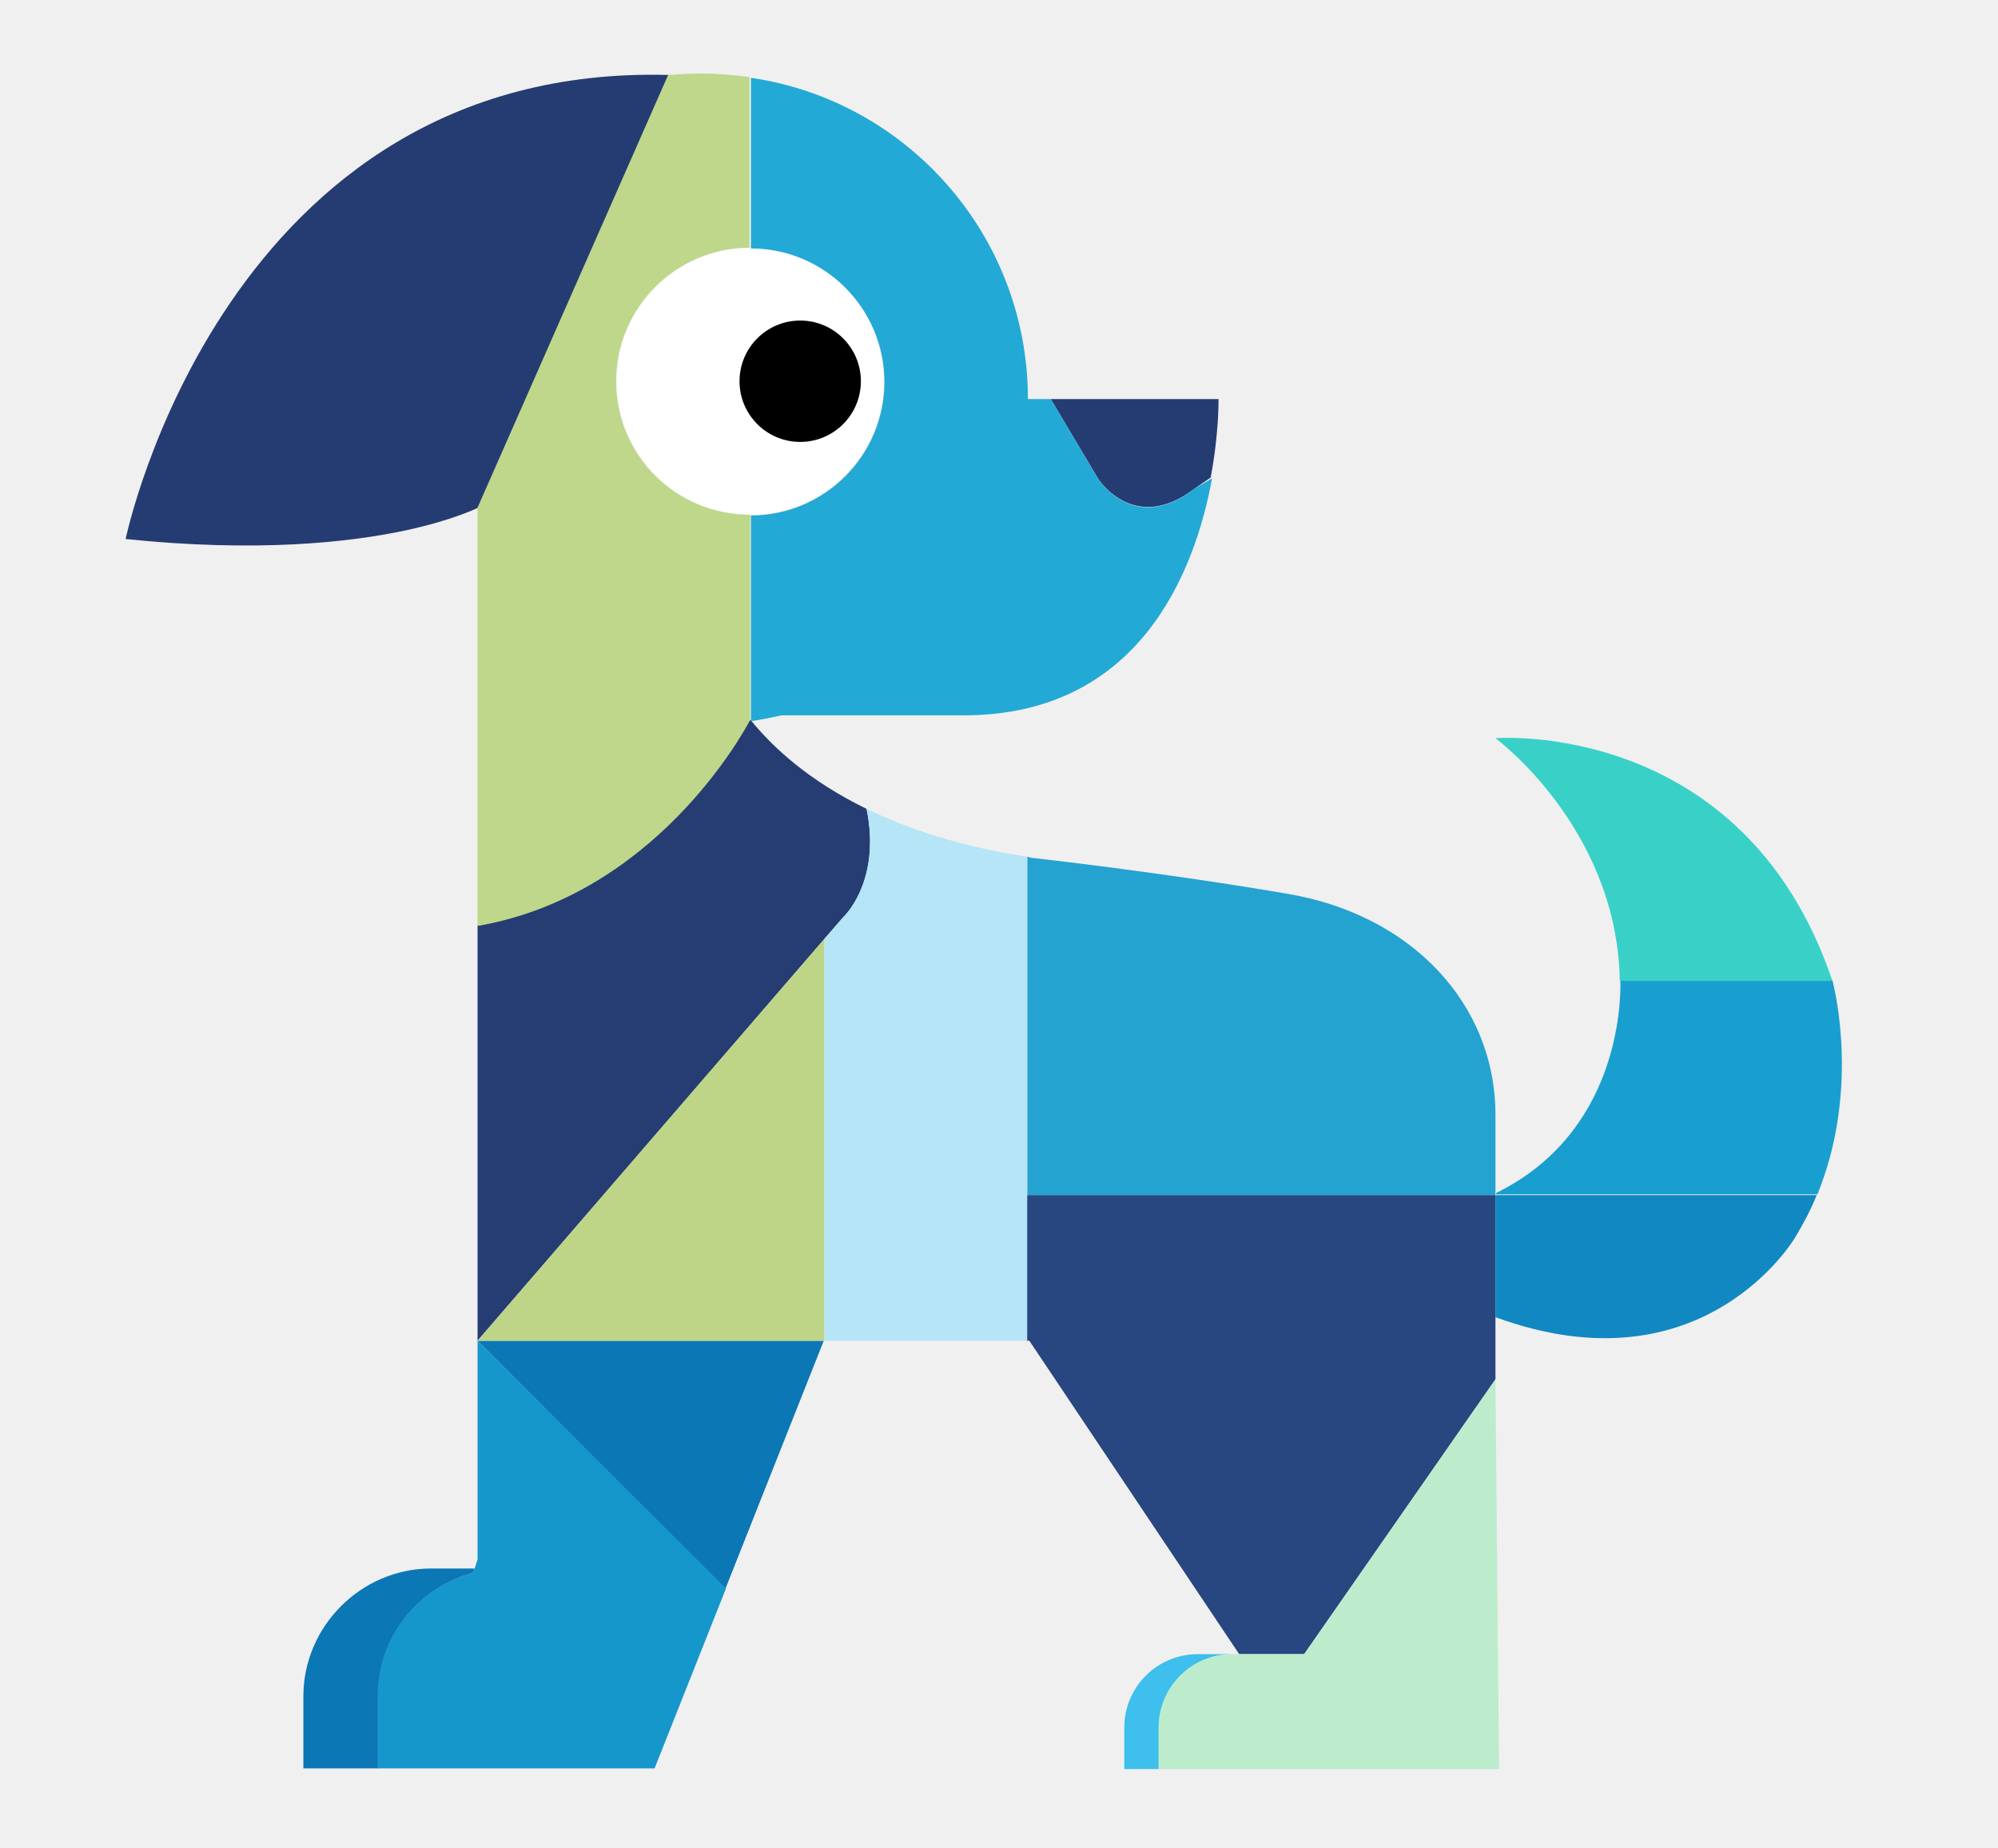
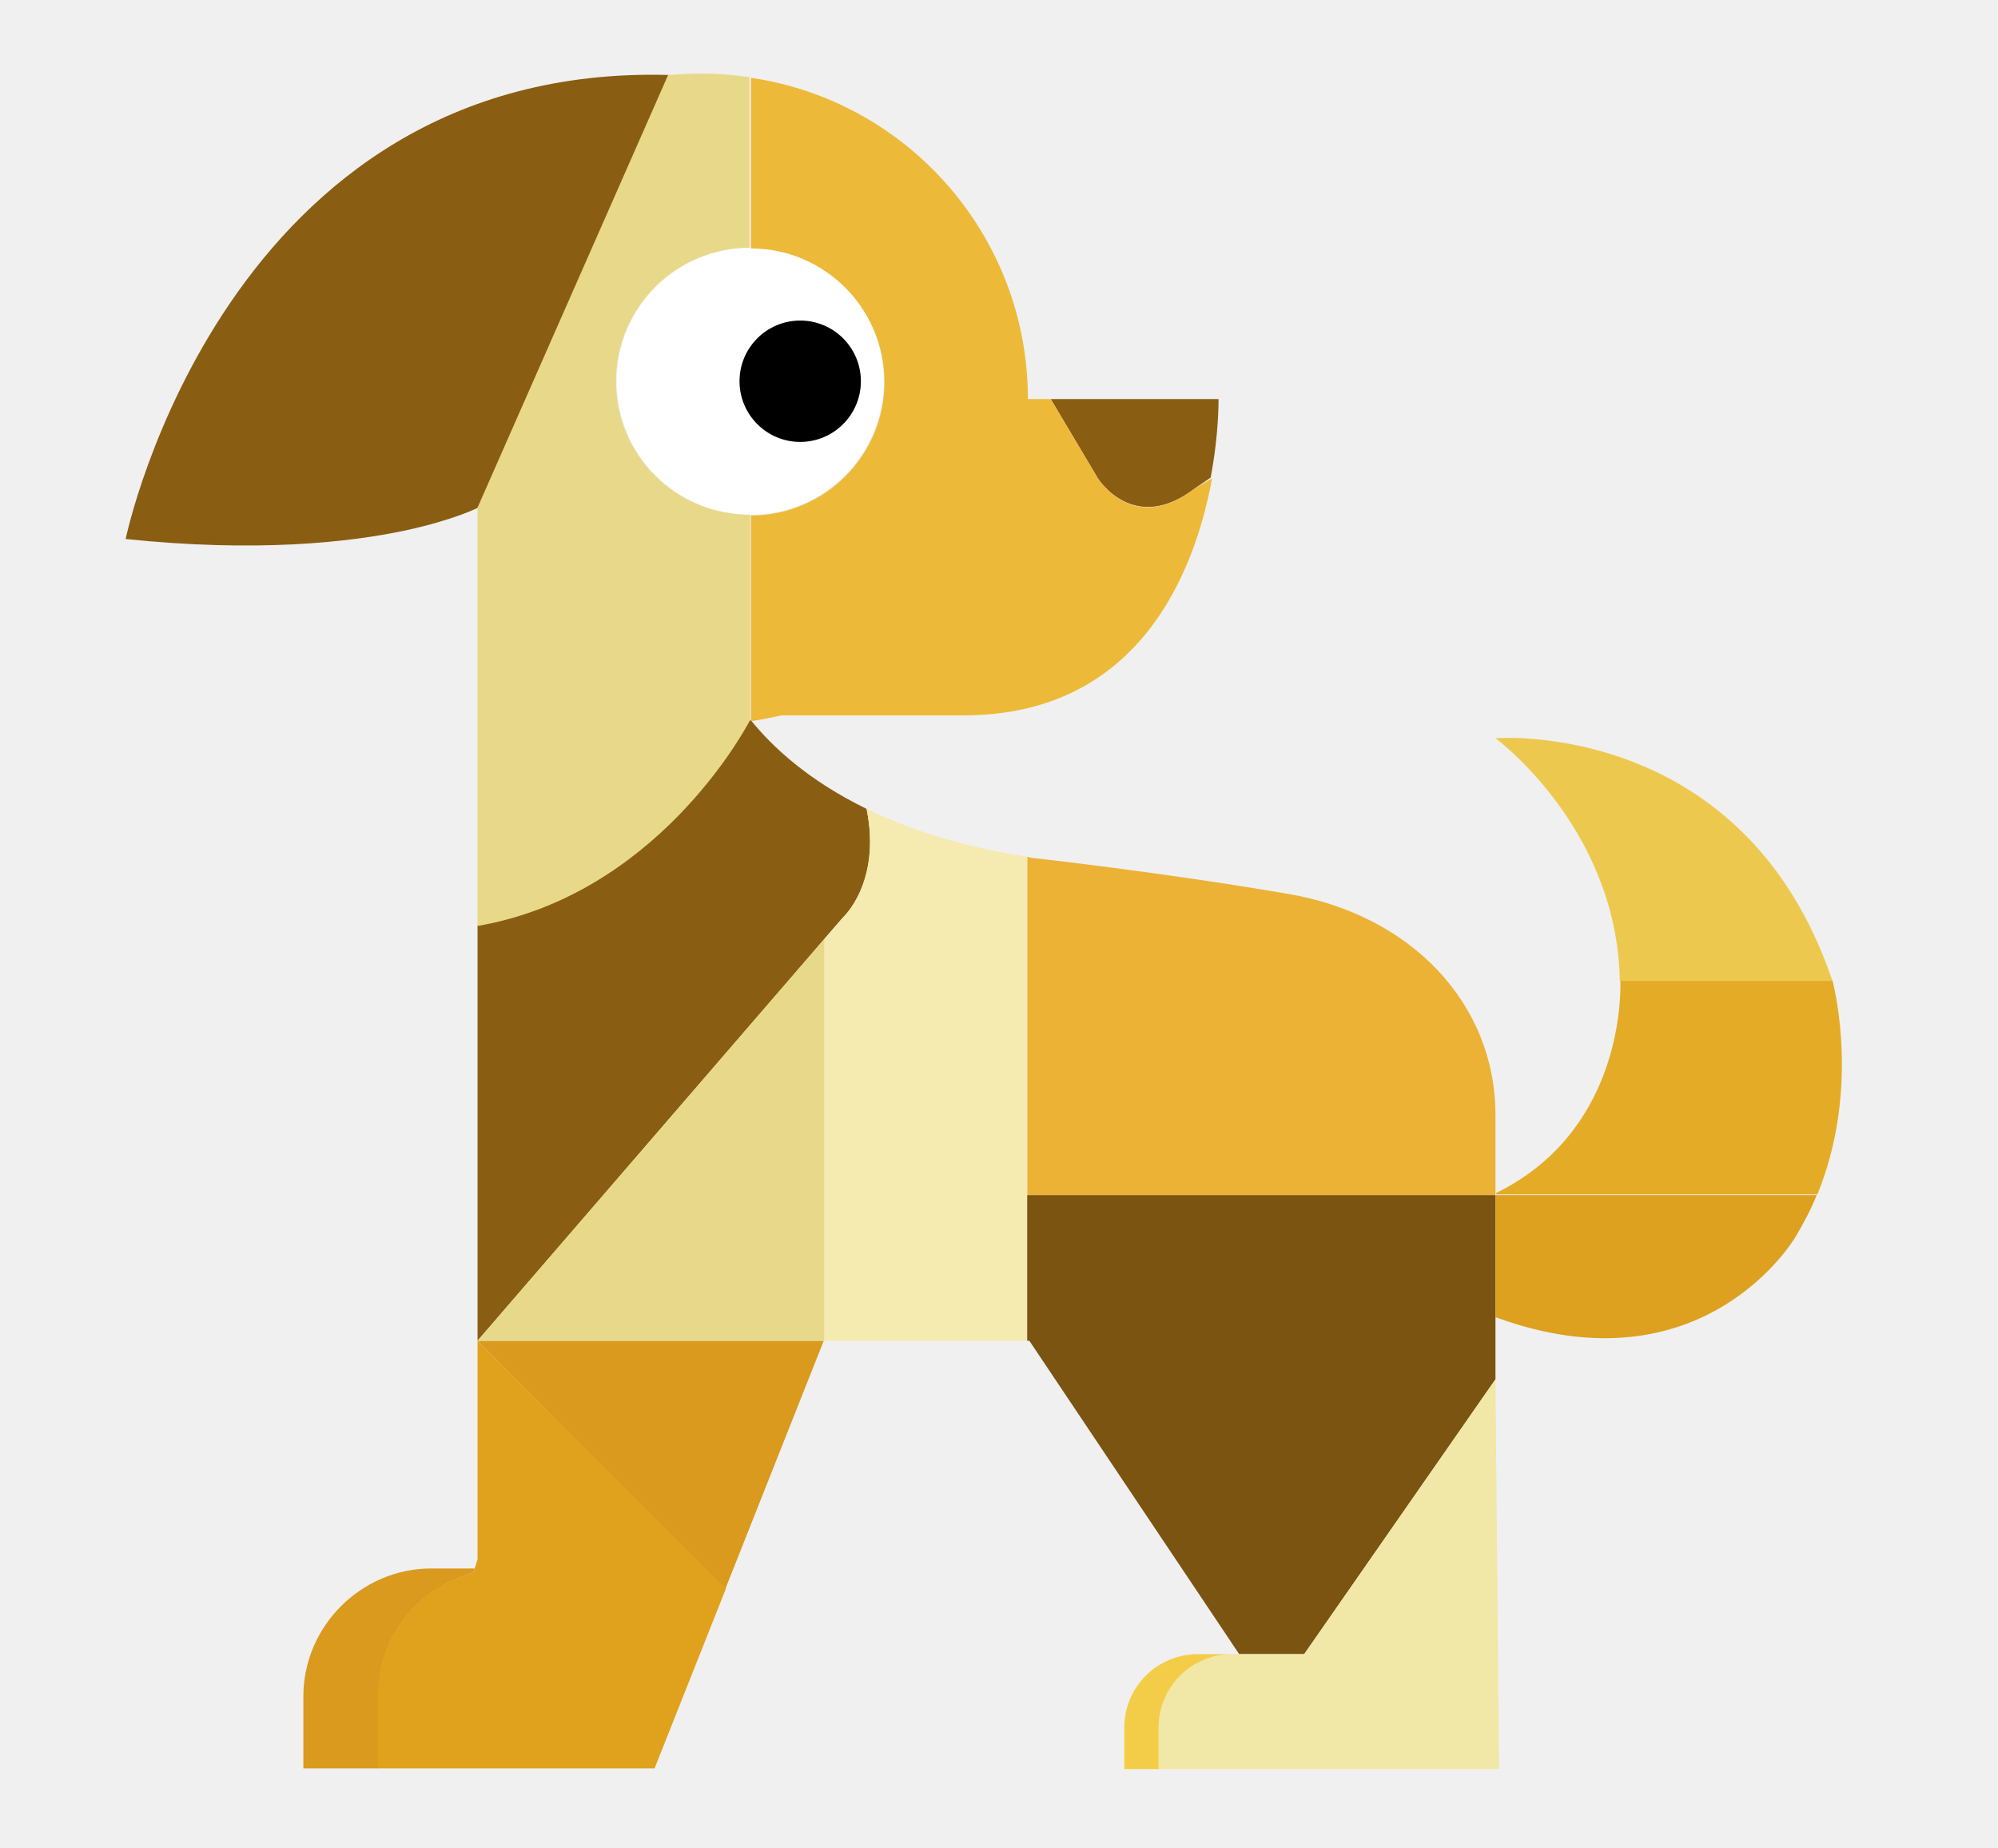
<svg xmlns="http://www.w3.org/2000/svg" version="1.1" id="레이어_1" x="0px" y="0px" viewBox="0 0 279.9 258.8" style="enable-background:new 0 0 279.9 258.8;" xml:space="preserve">
  <style type="text/css">
- 	.st0{fill:#253C72;}
- 	.st1{fill:#263D73;}
- 	.st2{fill:#0B77B5;}
- 	.st3{fill:#24A3D1;}
- 	.st4{fill:#BED587;}
- 	.st5{fill:#B5E5F6;}
- 	.st6{fill:#1597CB;}
- 	.st7{fill:#3EBFED;}
+ 	.st0{fill:#8A5E12;}
+ 	.st1{fill:#8A5E12;}
+ 	.st2{fill:#D99A1E;}
+ 	.st3{fill:#EBB236;}
+ 	.st4{fill:#E8D98A;}
+ 	.st5{fill:#F5EAB0;}
+ 	.st6{fill:#E0A21C;}
+ 	.st7{fill:#F4CD48;}
	.st8{fill:none;}
- 	.st9{fill:#284680;}
- 	.st10{fill:#BDECCD;}
- 	.st11{fill:#199FCF;}
- 	.st12{fill:#1188C1;}
- 	.st13{fill:#39D1C7;}
+ 	.st9{fill:#7A5410;}
+ 	.st10{fill:#F1E7A6;}
+ 	.st11{fill:#E4AC26;}
+ 	.st12{fill:#DDA01F;}
+ 	.st13{fill:#ECC94E;}
	.st14{fill:#FFFFFF;}
- 	.st15{fill:#23A9D5;}
- 	.st16{fill:#BED78B;}
+ 	.st15{fill:#EDB938;}
+ 	.st16{fill:#E8D98A;}
</style>
  <path class="st0" d="M93.7,10.5c-62.3-1.7-76.1,65-76.1,65c18.3,1.9,31.2,0.5,39.2-1.2c6.9-1.5,10.2-3.2,10.2-3.2L93.7,10.5  L93.7,10.5z" />
  <path class="st0" d="M167.4,68.4l2.2-1.5c1.2-6.3,1.1-11,1.1-11h-23.5l6.6,11.1C153.8,67,158.8,75,167.4,68.4z" />
  <path class="st1" d="M66.9,187.8l48.6-56.3l2.6-3c0,0,5.4-4.9,3.3-15.2c-8.2-4-13.2-8.7-16.2-12.4c0,0,0,0-0.1,0c0,0,0,0-0.1,0  c-0.9,1.7-13.4,24.4-38.1,28.7V187.8" />
  <polygon class="st2" points="66.9,187.8 101.6,222.6 115.4,187.8 " />
  <path class="st3" d="M209.5,167.4v-11.2c0-15.7-11.9-28.1-29.1-31c-17.5-3-35.5-5-35.5-5c-0.3,0-0.7-0.1-1-0.2v47.4H209.5z" />
  <polygon class="st4" points="66.9,187.8 115.4,187.8 115.5,187.8 115.5,131.5 " />
  <path class="st5" d="M143.9,120c-9.3-1.4-16.7-3.9-22.5-6.7c2.1,10.3-3.3,15.2-3.3,15.2l-2.6,3v56.3h28.4v-20.4V120z" />
  <g>
    <path class="st2" d="M66.3,220.3l0.2-0.6h-6.1c-9.8,0-17.9,8.1-17.9,17.9v10.1H53v-10.1C52.9,229.3,58.6,222.4,66.3,220.3z" />
    <path class="st6" d="M66.9,187.8v30.6l-0.4,1.3h0.4h-0.4l-0.2,0.6c-7.7,2-13.4,9-13.4,17.3v10.1h4.6h4.3h10.5h19.4l10-25.2   L66.9,187.8z" />
  </g>
  <path class="st7" d="M172.7,231.7h-4.9c-5.7,0-10.3,4.6-10.3,10.3v5.8h4.9V242C162.4,236.3,167,231.7,172.7,231.7z" />
  <g>
    <path class="st8" d="M182.7,231.7l26.8-38.5L182.7,231.7z" />
    <polygon class="st9" points="182.7,231.7 209.5,193.2 209.5,167.4 143.9,167.4 143.9,187.8 144.2,187.8 173.6,231.7 181.7,231.7     " />
    <path class="st10" d="M209.5,193.2l-26.8,38.5h-1.1h-8.1h-0.9c-5.7,0-10.3,4.6-10.3,10.3v5.8h9.5h14.3h4.9h19L209.5,193.2z" />
  </g>
  <g>
    <path class="st11" d="M256.7,137.3H227c0.1,3.7-0.5,21.5-17.4,29.8v0.2h45C260.4,153.1,257.2,139.2,256.7,137.3z" />
    <path class="st12" d="M209.5,167.4v17.1c29.2,10.7,42-11.2,42-11.2c1.2-2,2.2-3.9,3-5.9L209.5,167.4L209.5,167.4z" />
    <path class="st13" d="M256.6,137.1c-12.5-36.5-47.1-33.7-47.1-33.7s16.7,12.3,17.4,33.3c0,0,0,0.2,0,0.7h29.7   C256.7,137.2,256.6,137.1,256.6,137.1z" />
  </g>
  <circle class="st14" cx="105.1" cy="53.4" r="18.7" />
  <g>
    <path class="st15" d="M167.4,68.4c-8.6,6.7-13.6-1.4-13.6-1.4l-6.6-11.1H144c0-22.9-16.9-41.8-38.8-45v23.9   c10.3,0,18.7,8.4,18.7,18.7s-8.4,18.7-18.7,18.7v28.7c0,0,0,0.1,0.1,0.1c1.4-0.2,2.8-0.5,4.2-0.8H135c24.6,0,32.4-20.1,34.8-33.2   L167.4,68.4z" />
    <path class="st16" d="M86.3,53.4c0-10.3,8.4-18.7,18.7-18.7V10.8c-2.2-0.3-4.4-0.5-6.7-0.5c-1.6,0-3.1,0.1-4.7,0.2l0,0L66.9,71.1   v17.7v40.9c24.8-4.3,37.2-27,38.1-28.7c0-0.1,0.1-0.1,0.1-0.1l0,0V72.1C94.7,72.1,86.3,63.8,86.3,53.4z" />
  </g>
  <circle cx="112.1" cy="53.4" r="8.5" />
</svg>
